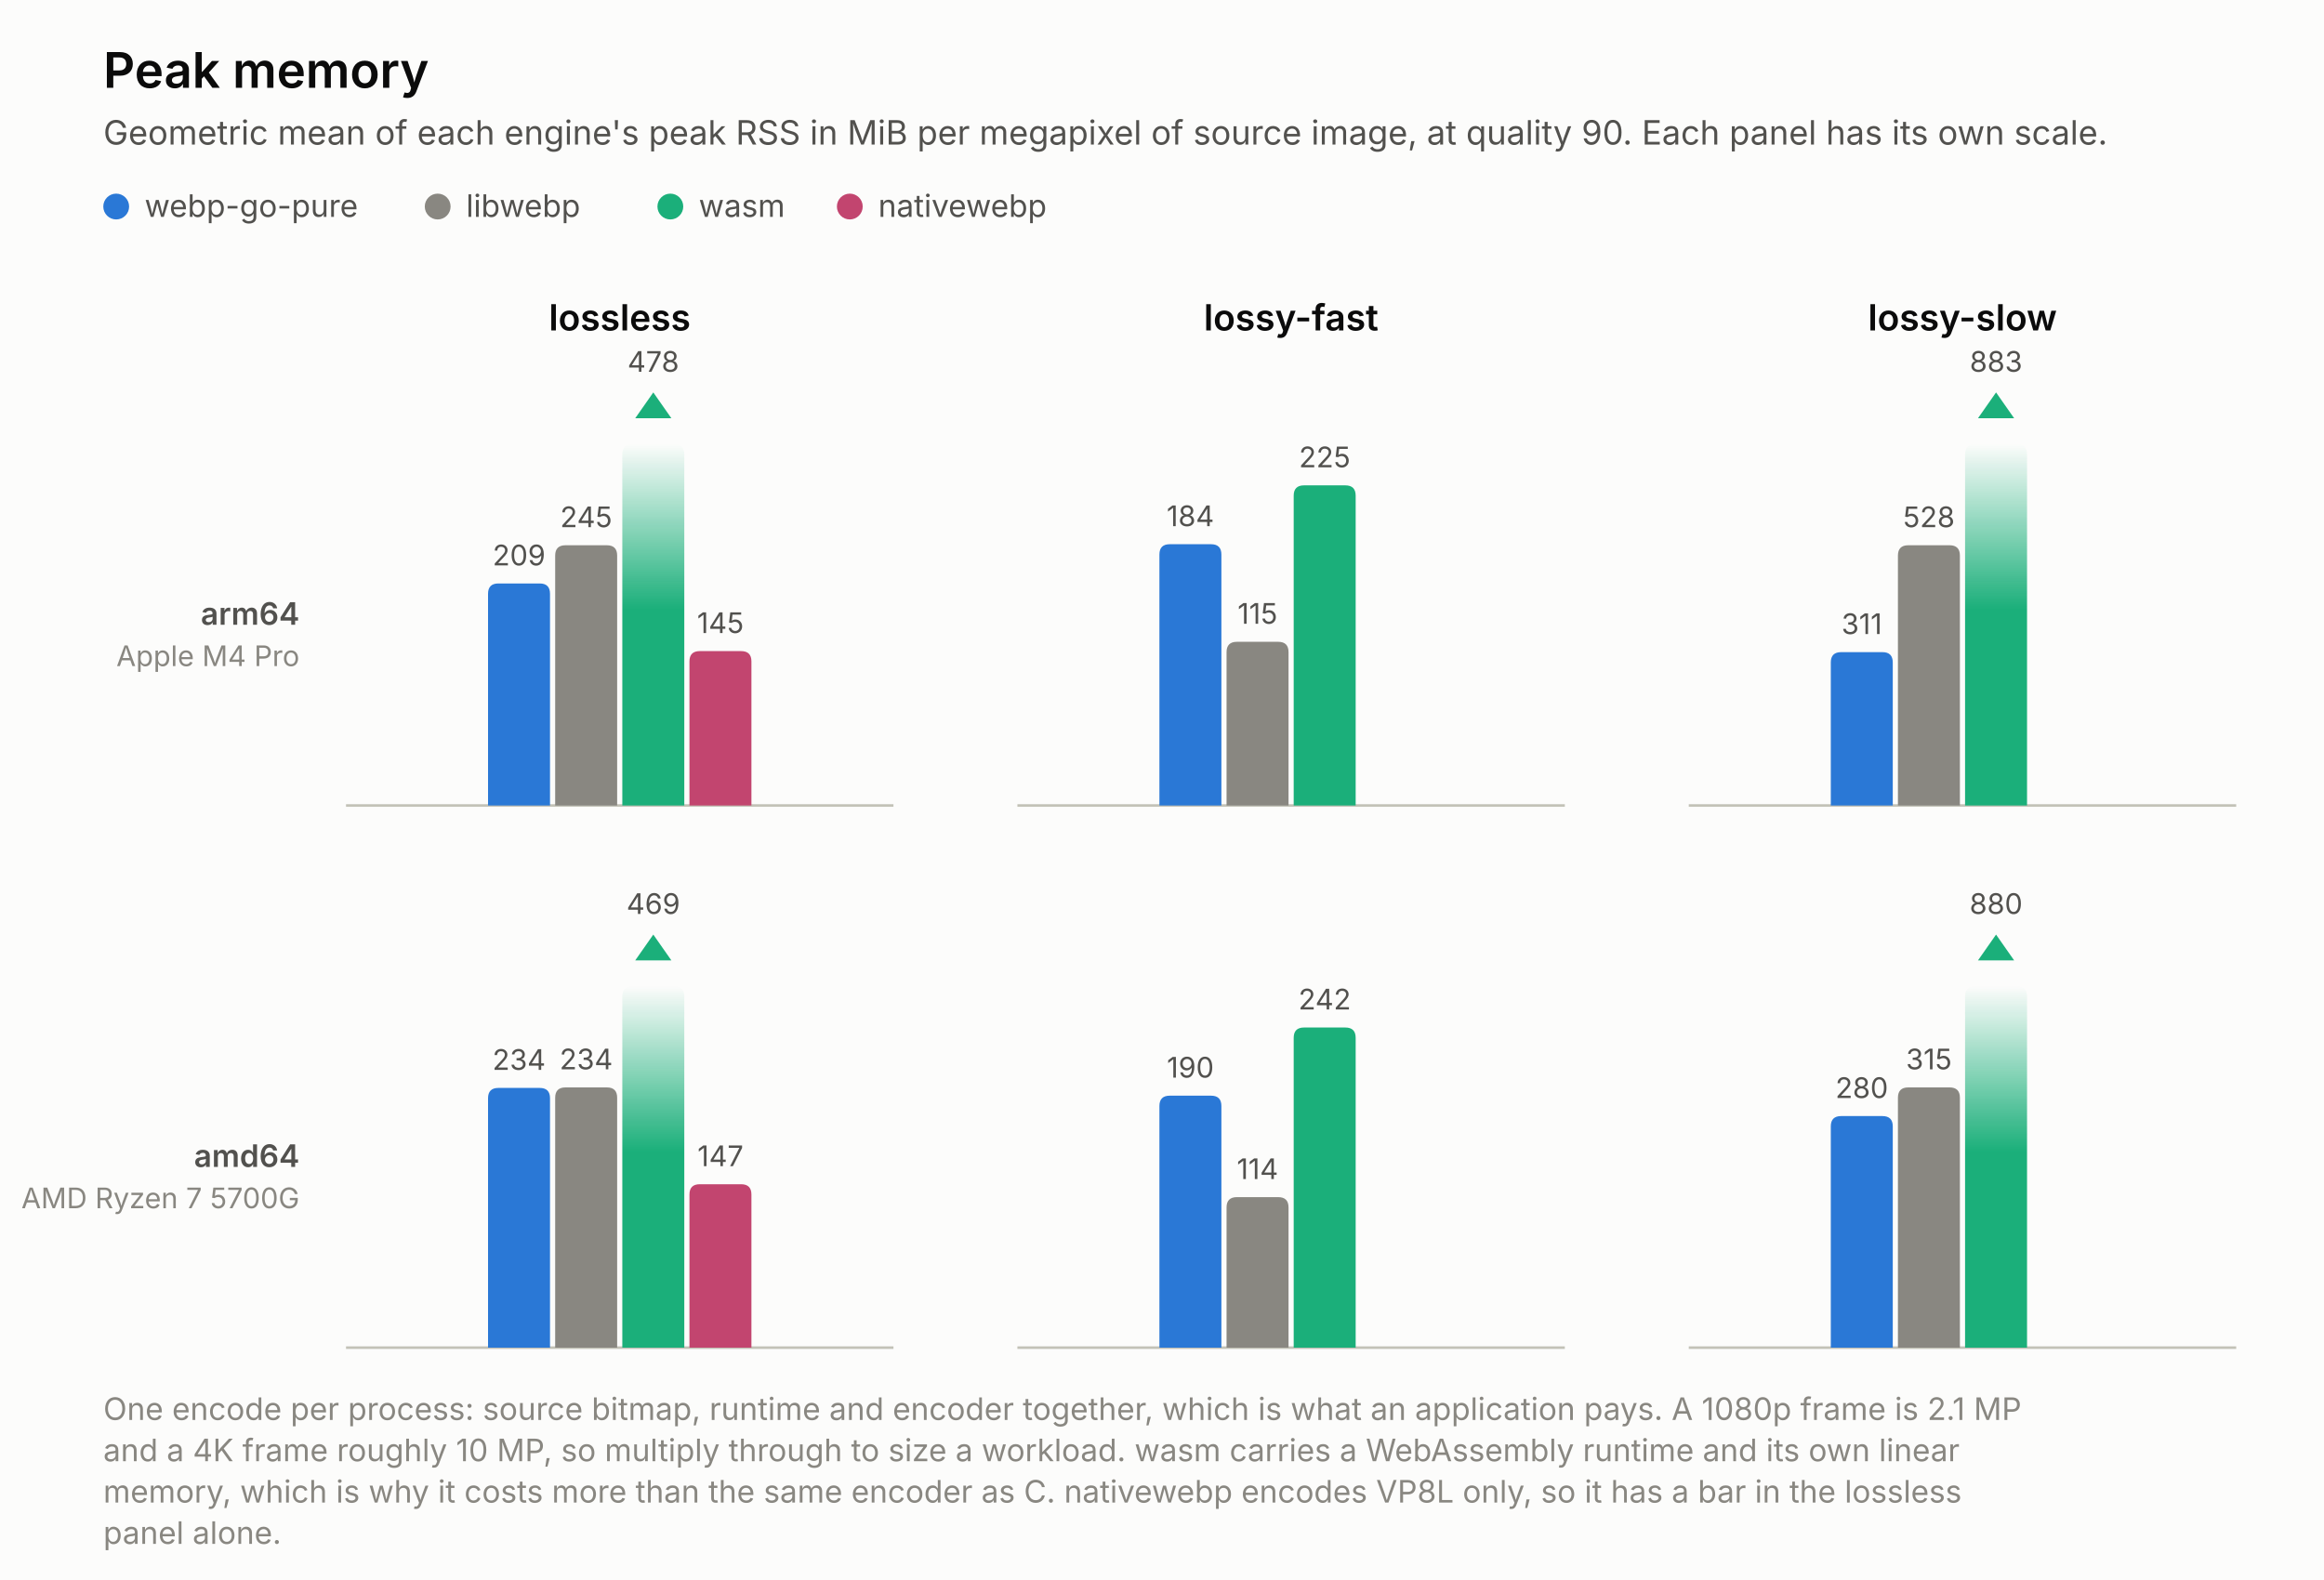
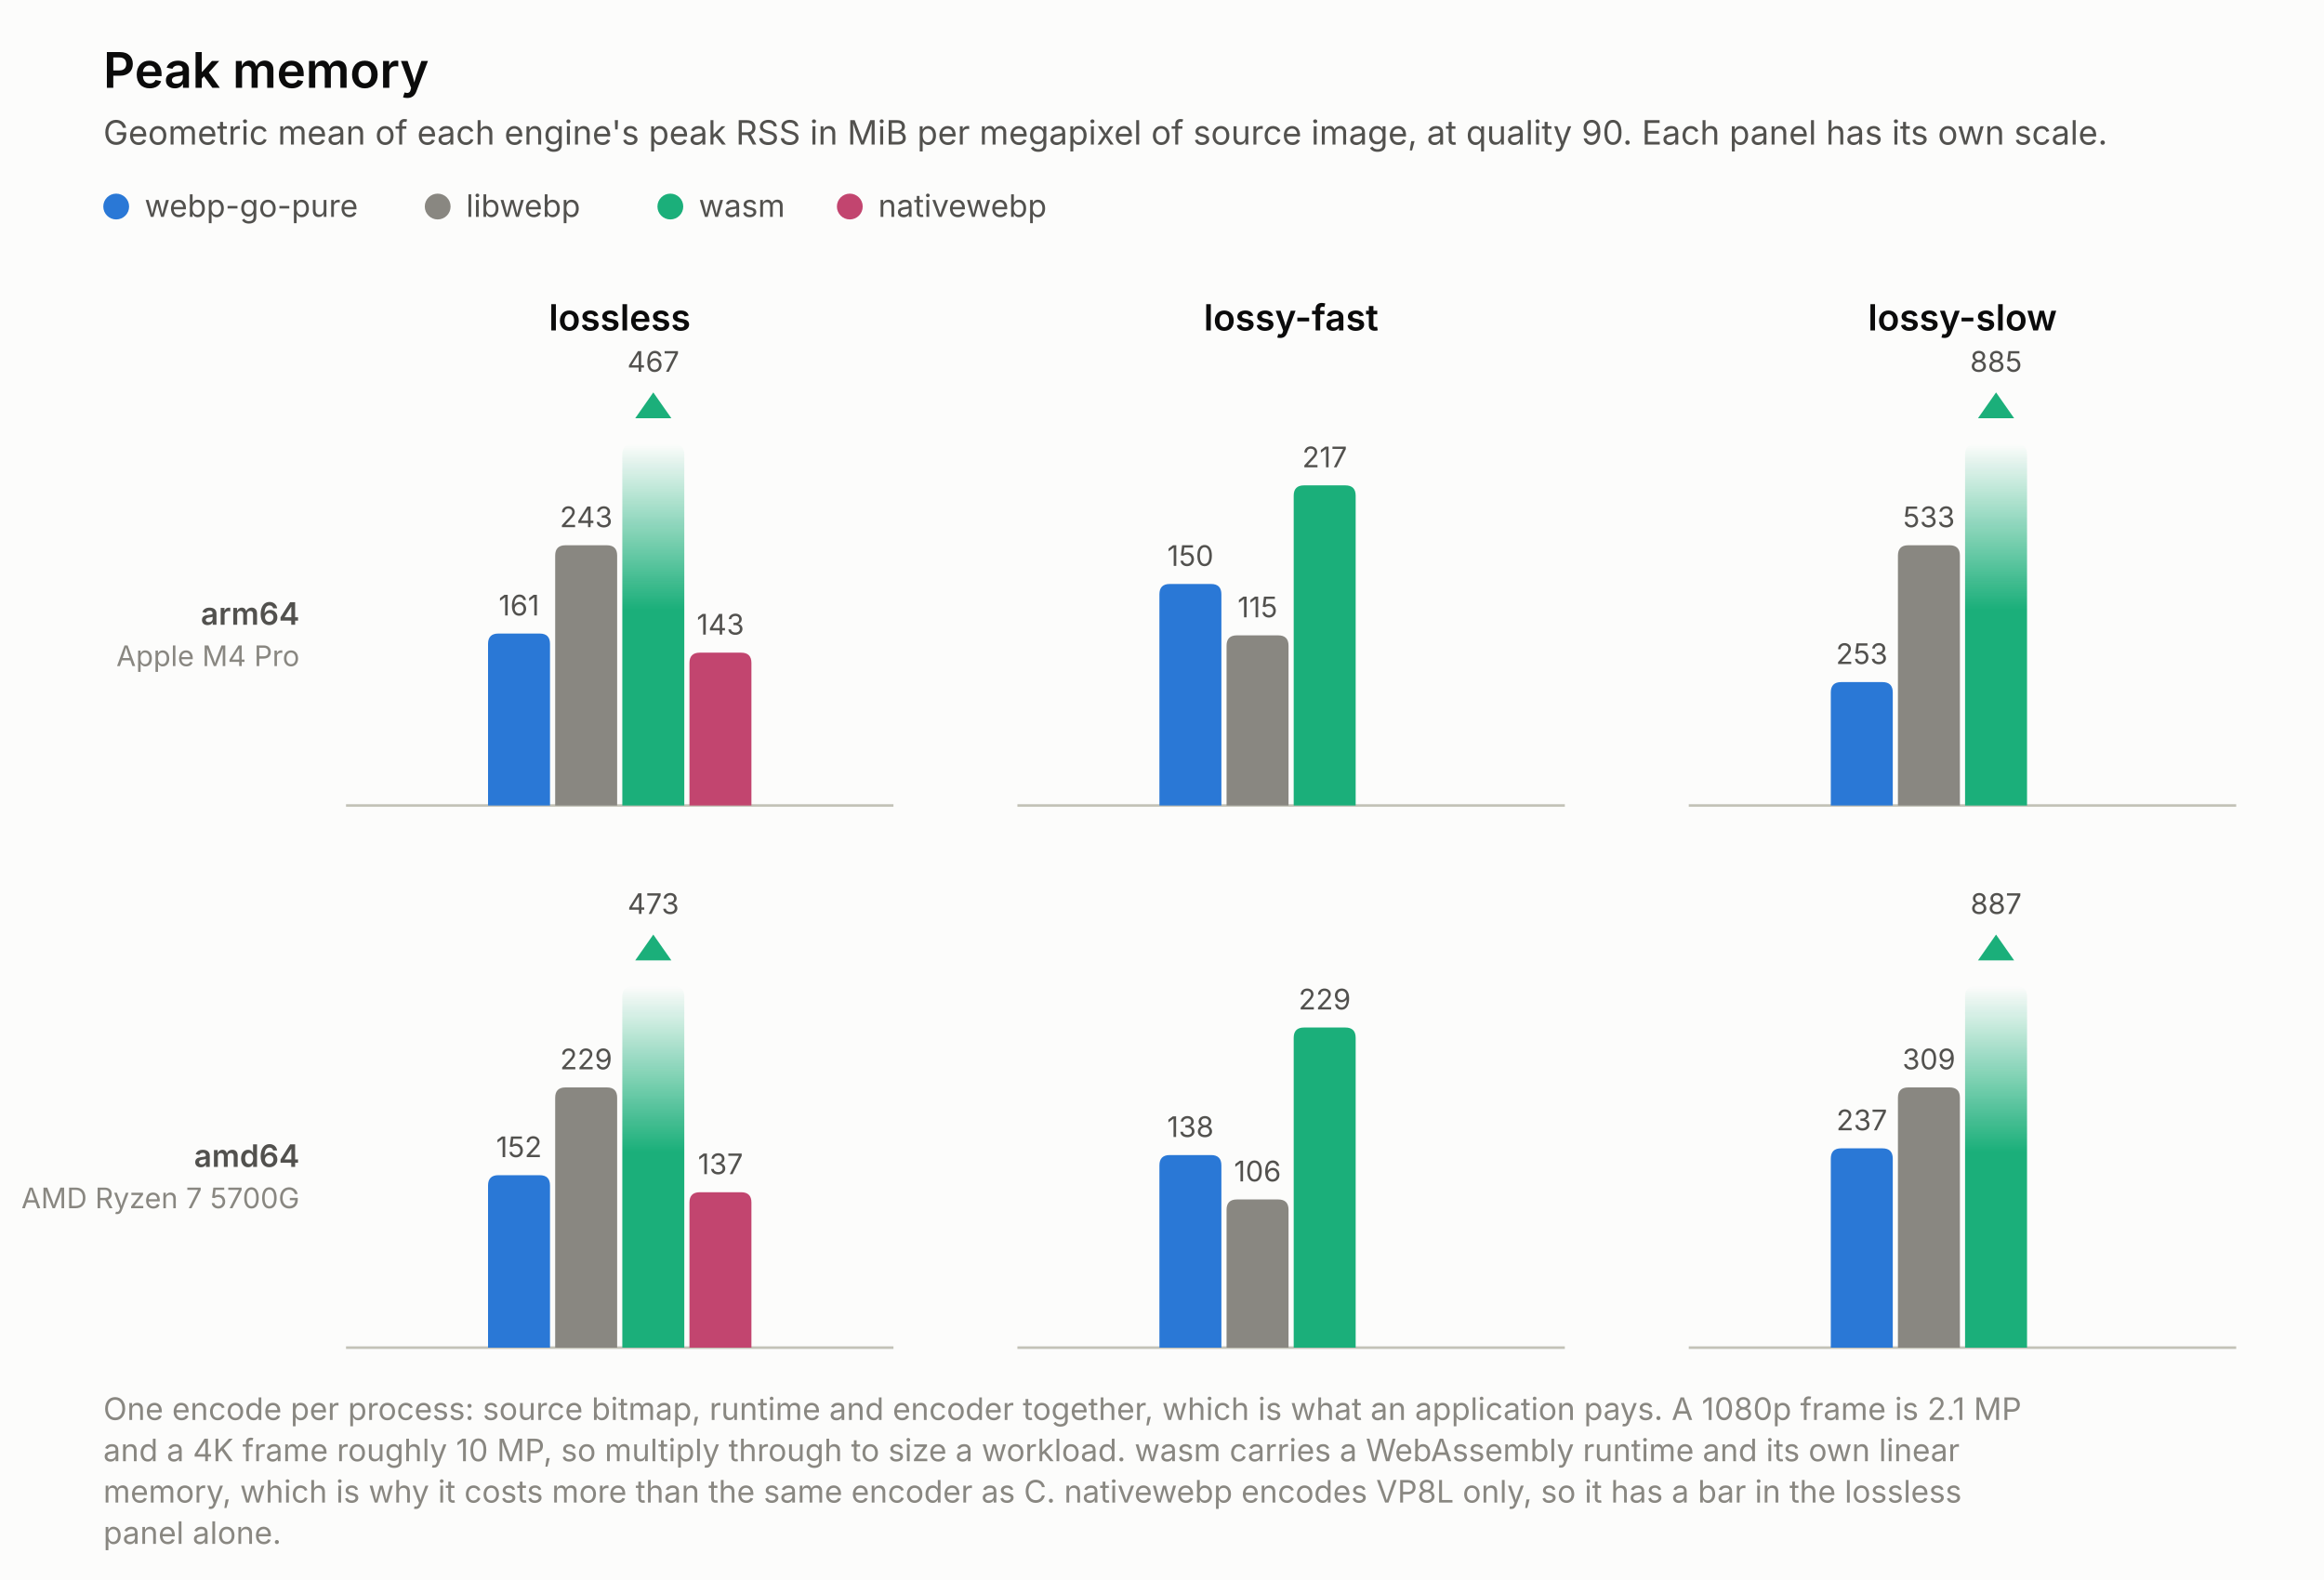
<svg xmlns="http://www.w3.org/2000/svg" width="900" height="612" viewBox="0 0 900 612" role="img">
  <rect width="900" height="612" fill="#fcfcfb" />
  <text x="40.0" y="34.0" font-family="system-ui, -apple-system, &quot;Segoe UI&quot;, sans-serif" font-size="19" fill="#0b0b0b" text-anchor="start" font-weight="600">Peak memory</text>
  <text x="40.0" y="56.0" font-family="system-ui, -apple-system, &quot;Segoe UI&quot;, sans-serif" font-size="13" fill="#52514e" text-anchor="start">Geometric mean of each engine's peak RSS in MiB per megapixel of source image, at quality 90. Each panel has its own scale.</text>
  <circle cx="45.0" cy="80.0" r="5.0" fill="#2a78d6" />
  <text x="56.0" y="84.0" font-family="system-ui, -apple-system, &quot;Segoe UI&quot;, sans-serif" font-size="12" fill="#52514e" text-anchor="start">webp-go-pure</text>
  <circle cx="169.5" cy="80.0" r="5.0" fill="#898781" />
  <text x="180.5" y="84.0" font-family="system-ui, -apple-system, &quot;Segoe UI&quot;, sans-serif" font-size="12" fill="#52514e" text-anchor="start">libwebp</text>
  <circle cx="259.6" cy="80.0" r="5.0" fill="#1baf7a" />
  <text x="270.6" y="84.0" font-family="system-ui, -apple-system, &quot;Segoe UI&quot;, sans-serif" font-size="12" fill="#52514e" text-anchor="start">wasm</text>
  <circle cx="329.1" cy="80.0" r="5.0" fill="#c2456f" />
  <text x="340.1" y="84.0" font-family="system-ui, -apple-system, &quot;Segoe UI&quot;, sans-serif" font-size="12" fill="#52514e" text-anchor="start">nativewebp</text>
  <text x="240.0" y="128.0" font-family="system-ui, -apple-system, &quot;Segoe UI&quot;, sans-serif" font-size="14" fill="#0b0b0b" text-anchor="middle" font-weight="600">lossless</text>
  <text x="500.0" y="128.0" font-family="system-ui, -apple-system, &quot;Segoe UI&quot;, sans-serif" font-size="14" fill="#0b0b0b" text-anchor="middle" font-weight="600">lossy-fast</text>
  <text x="760.0" y="128.0" font-family="system-ui, -apple-system, &quot;Segoe UI&quot;, sans-serif" font-size="14" fill="#0b0b0b" text-anchor="middle" font-weight="600">lossy-slow</text>
  <text x="116.0" y="242.0" font-family="system-ui, -apple-system, &quot;Segoe UI&quot;, sans-serif" font-size="12" fill="#52514e" text-anchor="end" font-weight="600">arm64</text>
  <text x="116.0" y="258.0" font-family="system-ui, -apple-system, &quot;Segoe UI&quot;, sans-serif" font-size="11" fill="#898781" text-anchor="end">Apple M4 Pro</text>
  <line x1="134.0" y1="312.0" x2="346.0" y2="312.0" stroke="#c3c2b7" stroke-width="1.0" />
-   <path d="M 189.0 312.0 L 189.0 230.0 Q 189.0 226.0 193.0 226.0 L 209.0 226.0 Q 213.0 226.0 213.0 230.0 L 213.0 312.0 Z" fill="#2a78d6" />
+   <path d="M 189.0 312.0 L 189.0 249.4 Q 189.0 245.4 193.0 245.4 L 209.0 245.4 Q 213.0 245.4 213.0 249.4 L 213.0 312.0 Z" fill="#2a78d6" />
  <path d="M 215.0 312.0 L 215.0 215.2 Q 215.0 211.2 219.0 211.2 L 235.0 211.2 Q 239.0 211.2 239.0 215.2 L 239.0 312.0 Z" fill="#898781" />
  <linearGradient id="fade1" gradientUnits="userSpaceOnUse" x1="0" y1="172.0" x2="0" y2="236.0">
    <stop offset="0" stop-color="#1baf7a" stop-opacity="0" />
    <stop offset="1" stop-color="#1baf7a" stop-opacity="1" />
  </linearGradient>
  <path d="M 241.0 312.0 L 241.0 176.0 Q 241.0 172.0 245.0 172.0 L 261.0 172.0 Q 265.0 172.0 265.0 176.0 L 265.0 312.0 Z" fill="url(#fade1)" />
  <path d="M 253.0 152.0 l 7 10 l -14 0 z" fill="#1baf7a" />
-   <path d="M 267.0 312.0 L 267.0 256.2 Q 267.0 252.2 271.0 252.2 L 287.0 252.2 Q 291.0 252.2 291.0 256.2 L 291.0 312.0 Z" fill="#c2456f" />
-   <text x="201.0" y="219.0" font-family="system-ui, -apple-system, &quot;Segoe UI&quot;, sans-serif" font-size="11" fill="#52514e" text-anchor="middle" stroke="#fcfcfb" stroke-width="3" paint-order="stroke" style="font-variant-numeric:tabular-nums">209</text>
-   <text x="227.0" y="204.2" font-family="system-ui, -apple-system, &quot;Segoe UI&quot;, sans-serif" font-size="11" fill="#52514e" text-anchor="middle" stroke="#fcfcfb" stroke-width="3" paint-order="stroke" style="font-variant-numeric:tabular-nums">245</text>
-   <text x="253.0" y="144.0" font-family="system-ui, -apple-system, &quot;Segoe UI&quot;, sans-serif" font-size="11" fill="#52514e" text-anchor="middle" stroke="#fcfcfb" stroke-width="3" paint-order="stroke" style="font-variant-numeric:tabular-nums">478</text>
-   <text x="279.0" y="245.2" font-family="system-ui, -apple-system, &quot;Segoe UI&quot;, sans-serif" font-size="11" fill="#52514e" text-anchor="middle" stroke="#fcfcfb" stroke-width="3" paint-order="stroke" style="font-variant-numeric:tabular-nums">145</text>
+   <path d="M 267.0 312.0 L 267.0 256.8 Q 267.0 252.8 271.0 252.8 L 287.0 252.8 Q 291.0 252.8 291.0 256.8 L 291.0 312.0 Z" fill="#c2456f" />
+   <text x="201.0" y="238.4" font-family="system-ui, -apple-system, &quot;Segoe UI&quot;, sans-serif" font-size="11" fill="#52514e" text-anchor="middle" stroke="#fcfcfb" stroke-width="3" paint-order="stroke" style="font-variant-numeric:tabular-nums">161</text>
+   <text x="227.0" y="204.2" font-family="system-ui, -apple-system, &quot;Segoe UI&quot;, sans-serif" font-size="11" fill="#52514e" text-anchor="middle" stroke="#fcfcfb" stroke-width="3" paint-order="stroke" style="font-variant-numeric:tabular-nums">243</text>
+   <text x="253.0" y="144.0" font-family="system-ui, -apple-system, &quot;Segoe UI&quot;, sans-serif" font-size="11" fill="#52514e" text-anchor="middle" stroke="#fcfcfb" stroke-width="3" paint-order="stroke" style="font-variant-numeric:tabular-nums">467</text>
+   <text x="279.0" y="245.8" font-family="system-ui, -apple-system, &quot;Segoe UI&quot;, sans-serif" font-size="11" fill="#52514e" text-anchor="middle" stroke="#fcfcfb" stroke-width="3" paint-order="stroke" style="font-variant-numeric:tabular-nums">143</text>
  <line x1="394.0" y1="312.0" x2="606.0" y2="312.0" stroke="#c3c2b7" stroke-width="1.0" />
-   <path d="M 449.0 312.0 L 449.0 214.8 Q 449.0 210.8 453.0 210.8 L 469.0 210.8 Q 473.0 210.8 473.0 214.8 L 473.0 312.0 Z" fill="#2a78d6" />
-   <path d="M 475.0 312.0 L 475.0 252.6 Q 475.0 248.6 479.0 248.6 L 495.0 248.6 Q 499.0 248.6 499.0 252.6 L 499.0 312.0 Z" fill="#898781" />
+   <path d="M 449.0 312.0 L 449.0 230.2 Q 449.0 226.2 453.0 226.2 L 469.0 226.2 Q 473.0 226.2 473.0 230.2 L 473.0 312.0 Z" fill="#2a78d6" />
+   <path d="M 475.0 312.0 L 475.0 250.1 Q 475.0 246.1 479.0 246.1 L 495.0 246.1 Q 499.0 246.1 499.0 250.1 L 499.0 312.0 Z" fill="#898781" />
  <path d="M 501.0 312.0 L 501.0 192.0 Q 501.0 188.0 505.0 188.0 L 521.0 188.0 Q 525.0 188.0 525.0 192.0 L 525.0 312.0 Z" fill="#1baf7a" />
-   <text x="461.0" y="203.8" font-family="system-ui, -apple-system, &quot;Segoe UI&quot;, sans-serif" font-size="11" fill="#52514e" text-anchor="middle" stroke="#fcfcfb" stroke-width="3" paint-order="stroke" style="font-variant-numeric:tabular-nums">184</text>
-   <text x="487.0" y="241.6" font-family="system-ui, -apple-system, &quot;Segoe UI&quot;, sans-serif" font-size="11" fill="#52514e" text-anchor="middle" stroke="#fcfcfb" stroke-width="3" paint-order="stroke" style="font-variant-numeric:tabular-nums">115</text>
-   <text x="513.0" y="181.0" font-family="system-ui, -apple-system, &quot;Segoe UI&quot;, sans-serif" font-size="11" fill="#52514e" text-anchor="middle" stroke="#fcfcfb" stroke-width="3" paint-order="stroke" style="font-variant-numeric:tabular-nums">225</text>
+   <text x="461.0" y="219.2" font-family="system-ui, -apple-system, &quot;Segoe UI&quot;, sans-serif" font-size="11" fill="#52514e" text-anchor="middle" stroke="#fcfcfb" stroke-width="3" paint-order="stroke" style="font-variant-numeric:tabular-nums">150</text>
+   <text x="487.0" y="239.1" font-family="system-ui, -apple-system, &quot;Segoe UI&quot;, sans-serif" font-size="11" fill="#52514e" text-anchor="middle" stroke="#fcfcfb" stroke-width="3" paint-order="stroke" style="font-variant-numeric:tabular-nums">115</text>
+   <text x="513.0" y="181.0" font-family="system-ui, -apple-system, &quot;Segoe UI&quot;, sans-serif" font-size="11" fill="#52514e" text-anchor="middle" stroke="#fcfcfb" stroke-width="3" paint-order="stroke" style="font-variant-numeric:tabular-nums">217</text>
  <line x1="654.0" y1="312.0" x2="866.0" y2="312.0" stroke="#c3c2b7" stroke-width="1.0" />
-   <path d="M 709.0 312.0 L 709.0 256.6 Q 709.0 252.6 713.0 252.6 L 729.0 252.6 Q 733.0 252.6 733.0 256.6 L 733.0 312.0 Z" fill="#2a78d6" />
+   <path d="M 709.0 312.0 L 709.0 268.2 Q 709.0 264.2 713.0 264.2 L 729.0 264.2 Q 733.0 264.2 733.0 268.2 L 733.0 312.0 Z" fill="#2a78d6" />
  <path d="M 735.0 312.0 L 735.0 215.2 Q 735.0 211.2 739.0 211.2 L 755.0 211.2 Q 759.0 211.2 759.0 215.2 L 759.0 312.0 Z" fill="#898781" />
  <linearGradient id="fade2" gradientUnits="userSpaceOnUse" x1="0" y1="172.0" x2="0" y2="236.0">
    <stop offset="0" stop-color="#1baf7a" stop-opacity="0" />
    <stop offset="1" stop-color="#1baf7a" stop-opacity="1" />
  </linearGradient>
  <path d="M 761.0 312.0 L 761.0 176.0 Q 761.0 172.0 765.0 172.0 L 781.0 172.0 Q 785.0 172.0 785.0 176.0 L 785.0 312.0 Z" fill="url(#fade2)" />
  <path d="M 773.0 152.0 l 7 10 l -14 0 z" fill="#1baf7a" />
-   <text x="721.0" y="245.6" font-family="system-ui, -apple-system, &quot;Segoe UI&quot;, sans-serif" font-size="11" fill="#52514e" text-anchor="middle" stroke="#fcfcfb" stroke-width="3" paint-order="stroke" style="font-variant-numeric:tabular-nums">311</text>
-   <text x="747.0" y="204.2" font-family="system-ui, -apple-system, &quot;Segoe UI&quot;, sans-serif" font-size="11" fill="#52514e" text-anchor="middle" stroke="#fcfcfb" stroke-width="3" paint-order="stroke" style="font-variant-numeric:tabular-nums">528</text>
-   <text x="773.0" y="144.0" font-family="system-ui, -apple-system, &quot;Segoe UI&quot;, sans-serif" font-size="11" fill="#52514e" text-anchor="middle" stroke="#fcfcfb" stroke-width="3" paint-order="stroke" style="font-variant-numeric:tabular-nums">883</text>
+   <text x="721.0" y="257.2" font-family="system-ui, -apple-system, &quot;Segoe UI&quot;, sans-serif" font-size="11" fill="#52514e" text-anchor="middle" stroke="#fcfcfb" stroke-width="3" paint-order="stroke" style="font-variant-numeric:tabular-nums">253</text>
+   <text x="747.0" y="204.2" font-family="system-ui, -apple-system, &quot;Segoe UI&quot;, sans-serif" font-size="11" fill="#52514e" text-anchor="middle" stroke="#fcfcfb" stroke-width="3" paint-order="stroke" style="font-variant-numeric:tabular-nums">533</text>
+   <text x="773.0" y="144.0" font-family="system-ui, -apple-system, &quot;Segoe UI&quot;, sans-serif" font-size="11" fill="#52514e" text-anchor="middle" stroke="#fcfcfb" stroke-width="3" paint-order="stroke" style="font-variant-numeric:tabular-nums">885</text>
  <text x="116.0" y="452.0" font-family="system-ui, -apple-system, &quot;Segoe UI&quot;, sans-serif" font-size="12" fill="#52514e" text-anchor="end" font-weight="600">amd64</text>
  <text x="116.0" y="468.0" font-family="system-ui, -apple-system, &quot;Segoe UI&quot;, sans-serif" font-size="11" fill="#898781" text-anchor="end">AMD Ryzen 7 5700G</text>
  <line x1="134.0" y1="522.0" x2="346.0" y2="522.0" stroke="#c3c2b7" stroke-width="1.0" />
-   <path d="M 189.0 522.0 L 189.0 425.4 Q 189.0 421.4 193.0 421.4 L 209.0 421.4 Q 213.0 421.4 213.0 425.4 L 213.0 522.0 Z" fill="#2a78d6" />
+   <path d="M 189.0 522.0 L 189.0 459.2 Q 189.0 455.2 193.0 455.2 L 209.0 455.2 Q 213.0 455.2 213.0 459.2 L 213.0 522.0 Z" fill="#2a78d6" />
  <path d="M 215.0 522.0 L 215.0 425.2 Q 215.0 421.2 219.0 421.2 L 235.0 421.2 Q 239.0 421.2 239.0 425.2 L 239.0 522.0 Z" fill="#898781" />
  <linearGradient id="fade3" gradientUnits="userSpaceOnUse" x1="0" y1="382.0" x2="0" y2="446.0">
    <stop offset="0" stop-color="#1baf7a" stop-opacity="0" />
    <stop offset="1" stop-color="#1baf7a" stop-opacity="1" />
  </linearGradient>
  <path d="M 241.0 522.0 L 241.0 386.0 Q 241.0 382.0 245.0 382.0 L 261.0 382.0 Q 265.0 382.0 265.0 386.0 L 265.0 522.0 Z" fill="url(#fade3)" />
  <path d="M 253.0 362.0 l 7 10 l -14 0 z" fill="#1baf7a" />
-   <path d="M 267.0 522.0 L 267.0 462.7 Q 267.0 458.7 271.0 458.7 L 287.0 458.7 Q 291.0 458.7 291.0 462.7 L 291.0 522.0 Z" fill="#c2456f" />
-   <text x="201.0" y="414.4" font-family="system-ui, -apple-system, &quot;Segoe UI&quot;, sans-serif" font-size="11" fill="#52514e" text-anchor="middle" stroke="#fcfcfb" stroke-width="3" paint-order="stroke" style="font-variant-numeric:tabular-nums">234</text>
-   <text x="227.0" y="414.2" font-family="system-ui, -apple-system, &quot;Segoe UI&quot;, sans-serif" font-size="11" fill="#52514e" text-anchor="middle" stroke="#fcfcfb" stroke-width="3" paint-order="stroke" style="font-variant-numeric:tabular-nums">234</text>
-   <text x="253.0" y="354.0" font-family="system-ui, -apple-system, &quot;Segoe UI&quot;, sans-serif" font-size="11" fill="#52514e" text-anchor="middle" stroke="#fcfcfb" stroke-width="3" paint-order="stroke" style="font-variant-numeric:tabular-nums">469</text>
-   <text x="279.0" y="451.7" font-family="system-ui, -apple-system, &quot;Segoe UI&quot;, sans-serif" font-size="11" fill="#52514e" text-anchor="middle" stroke="#fcfcfb" stroke-width="3" paint-order="stroke" style="font-variant-numeric:tabular-nums">147</text>
+   <path d="M 267.0 522.0 L 267.0 465.8 Q 267.0 461.8 271.0 461.8 L 287.0 461.8 Q 291.0 461.8 291.0 465.8 L 291.0 522.0 Z" fill="#c2456f" />
+   <text x="201.0" y="448.2" font-family="system-ui, -apple-system, &quot;Segoe UI&quot;, sans-serif" font-size="11" fill="#52514e" text-anchor="middle" stroke="#fcfcfb" stroke-width="3" paint-order="stroke" style="font-variant-numeric:tabular-nums">152</text>
+   <text x="227.0" y="414.2" font-family="system-ui, -apple-system, &quot;Segoe UI&quot;, sans-serif" font-size="11" fill="#52514e" text-anchor="middle" stroke="#fcfcfb" stroke-width="3" paint-order="stroke" style="font-variant-numeric:tabular-nums">229</text>
+   <text x="253.0" y="354.0" font-family="system-ui, -apple-system, &quot;Segoe UI&quot;, sans-serif" font-size="11" fill="#52514e" text-anchor="middle" stroke="#fcfcfb" stroke-width="3" paint-order="stroke" style="font-variant-numeric:tabular-nums">473</text>
+   <text x="279.0" y="454.8" font-family="system-ui, -apple-system, &quot;Segoe UI&quot;, sans-serif" font-size="11" fill="#52514e" text-anchor="middle" stroke="#fcfcfb" stroke-width="3" paint-order="stroke" style="font-variant-numeric:tabular-nums">137</text>
  <line x1="394.0" y1="522.0" x2="606.0" y2="522.0" stroke="#c3c2b7" stroke-width="1.0" />
-   <path d="M 449.0 522.0 L 449.0 428.4 Q 449.0 424.4 453.0 424.4 L 469.0 424.4 Q 473.0 424.4 473.0 428.4 L 473.0 522.0 Z" fill="#2a78d6" />
-   <path d="M 475.0 522.0 L 475.0 467.7 Q 475.0 463.7 479.0 463.7 L 495.0 463.7 Q 499.0 463.7 499.0 467.7 L 499.0 522.0 Z" fill="#898781" />
+   <path d="M 449.0 522.0 L 449.0 451.4 Q 449.0 447.4 453.0 447.4 L 469.0 447.4 Q 473.0 447.4 473.0 451.4 L 473.0 522.0 Z" fill="#2a78d6" />
+   <path d="M 475.0 522.0 L 475.0 468.6 Q 475.0 464.6 479.0 464.6 L 495.0 464.6 Q 499.0 464.6 499.0 468.6 L 499.0 522.0 Z" fill="#898781" />
  <path d="M 501.0 522.0 L 501.0 402.0 Q 501.0 398.0 505.0 398.0 L 521.0 398.0 Q 525.0 398.0 525.0 402.0 L 525.0 522.0 Z" fill="#1baf7a" />
-   <text x="461.0" y="417.4" font-family="system-ui, -apple-system, &quot;Segoe UI&quot;, sans-serif" font-size="11" fill="#52514e" text-anchor="middle" stroke="#fcfcfb" stroke-width="3" paint-order="stroke" style="font-variant-numeric:tabular-nums">190</text>
-   <text x="487.0" y="456.7" font-family="system-ui, -apple-system, &quot;Segoe UI&quot;, sans-serif" font-size="11" fill="#52514e" text-anchor="middle" stroke="#fcfcfb" stroke-width="3" paint-order="stroke" style="font-variant-numeric:tabular-nums">114</text>
-   <text x="513.0" y="391.0" font-family="system-ui, -apple-system, &quot;Segoe UI&quot;, sans-serif" font-size="11" fill="#52514e" text-anchor="middle" stroke="#fcfcfb" stroke-width="3" paint-order="stroke" style="font-variant-numeric:tabular-nums">242</text>
+   <text x="461.0" y="440.4" font-family="system-ui, -apple-system, &quot;Segoe UI&quot;, sans-serif" font-size="11" fill="#52514e" text-anchor="middle" stroke="#fcfcfb" stroke-width="3" paint-order="stroke" style="font-variant-numeric:tabular-nums">138</text>
+   <text x="487.0" y="457.6" font-family="system-ui, -apple-system, &quot;Segoe UI&quot;, sans-serif" font-size="11" fill="#52514e" text-anchor="middle" stroke="#fcfcfb" stroke-width="3" paint-order="stroke" style="font-variant-numeric:tabular-nums">106</text>
+   <text x="513.0" y="391.0" font-family="system-ui, -apple-system, &quot;Segoe UI&quot;, sans-serif" font-size="11" fill="#52514e" text-anchor="middle" stroke="#fcfcfb" stroke-width="3" paint-order="stroke" style="font-variant-numeric:tabular-nums">229</text>
  <line x1="654.0" y1="522.0" x2="866.0" y2="522.0" stroke="#c3c2b7" stroke-width="1.0" />
-   <path d="M 709.0 522.0 L 709.0 436.3 Q 709.0 432.3 713.0 432.3 L 729.0 432.3 Q 733.0 432.3 733.0 436.3 L 733.0 522.0 Z" fill="#2a78d6" />
+   <path d="M 709.0 522.0 L 709.0 448.8 Q 709.0 444.8 713.0 444.8 L 729.0 444.8 Q 733.0 444.8 733.0 448.8 L 733.0 522.0 Z" fill="#2a78d6" />
  <path d="M 735.0 522.0 L 735.0 425.2 Q 735.0 421.2 739.0 421.2 L 755.0 421.2 Q 759.0 421.2 759.0 425.2 L 759.0 522.0 Z" fill="#898781" />
  <linearGradient id="fade4" gradientUnits="userSpaceOnUse" x1="0" y1="382.0" x2="0" y2="446.0">
    <stop offset="0" stop-color="#1baf7a" stop-opacity="0" />
    <stop offset="1" stop-color="#1baf7a" stop-opacity="1" />
  </linearGradient>
  <path d="M 761.0 522.0 L 761.0 386.0 Q 761.0 382.0 765.0 382.0 L 781.0 382.0 Q 785.0 382.0 785.0 386.0 L 785.0 522.0 Z" fill="url(#fade4)" />
  <path d="M 773.0 362.0 l 7 10 l -14 0 z" fill="#1baf7a" />
-   <text x="721.0" y="425.3" font-family="system-ui, -apple-system, &quot;Segoe UI&quot;, sans-serif" font-size="11" fill="#52514e" text-anchor="middle" stroke="#fcfcfb" stroke-width="3" paint-order="stroke" style="font-variant-numeric:tabular-nums">280</text>
-   <text x="747.0" y="414.2" font-family="system-ui, -apple-system, &quot;Segoe UI&quot;, sans-serif" font-size="11" fill="#52514e" text-anchor="middle" stroke="#fcfcfb" stroke-width="3" paint-order="stroke" style="font-variant-numeric:tabular-nums">315</text>
-   <text x="773.0" y="354.0" font-family="system-ui, -apple-system, &quot;Segoe UI&quot;, sans-serif" font-size="11" fill="#52514e" text-anchor="middle" stroke="#fcfcfb" stroke-width="3" paint-order="stroke" style="font-variant-numeric:tabular-nums">880</text>
+   <text x="721.0" y="437.8" font-family="system-ui, -apple-system, &quot;Segoe UI&quot;, sans-serif" font-size="11" fill="#52514e" text-anchor="middle" stroke="#fcfcfb" stroke-width="3" paint-order="stroke" style="font-variant-numeric:tabular-nums">237</text>
+   <text x="747.0" y="414.2" font-family="system-ui, -apple-system, &quot;Segoe UI&quot;, sans-serif" font-size="11" fill="#52514e" text-anchor="middle" stroke="#fcfcfb" stroke-width="3" paint-order="stroke" style="font-variant-numeric:tabular-nums">309</text>
+   <text x="773.0" y="354.0" font-family="system-ui, -apple-system, &quot;Segoe UI&quot;, sans-serif" font-size="11" fill="#52514e" text-anchor="middle" stroke="#fcfcfb" stroke-width="3" paint-order="stroke" style="font-variant-numeric:tabular-nums">887</text>
  <text x="40.0" y="550.0" font-family="system-ui, -apple-system, &quot;Segoe UI&quot;, sans-serif" font-size="12" fill="#898781" text-anchor="start">One encode per process: source bitmap, runtime and encoder together, which is what an application pays. A 1080p frame is 2.1 MP</text>
  <text x="40.0" y="566.0" font-family="system-ui, -apple-system, &quot;Segoe UI&quot;, sans-serif" font-size="12" fill="#898781" text-anchor="start">and a 4K frame roughly 10 MP, so multiply through to size a workload. wasm carries a WebAssembly runtime and its own linear</text>
  <text x="40.0" y="582.0" font-family="system-ui, -apple-system, &quot;Segoe UI&quot;, sans-serif" font-size="12" fill="#898781" text-anchor="start">memory, which is why it costs more than the same encoder as C. nativewebp encodes VP8L only, so it has a bar in the lossless</text>
  <text x="40.0" y="598.0" font-family="system-ui, -apple-system, &quot;Segoe UI&quot;, sans-serif" font-size="12" fill="#898781" text-anchor="start">panel alone.</text>
</svg>
